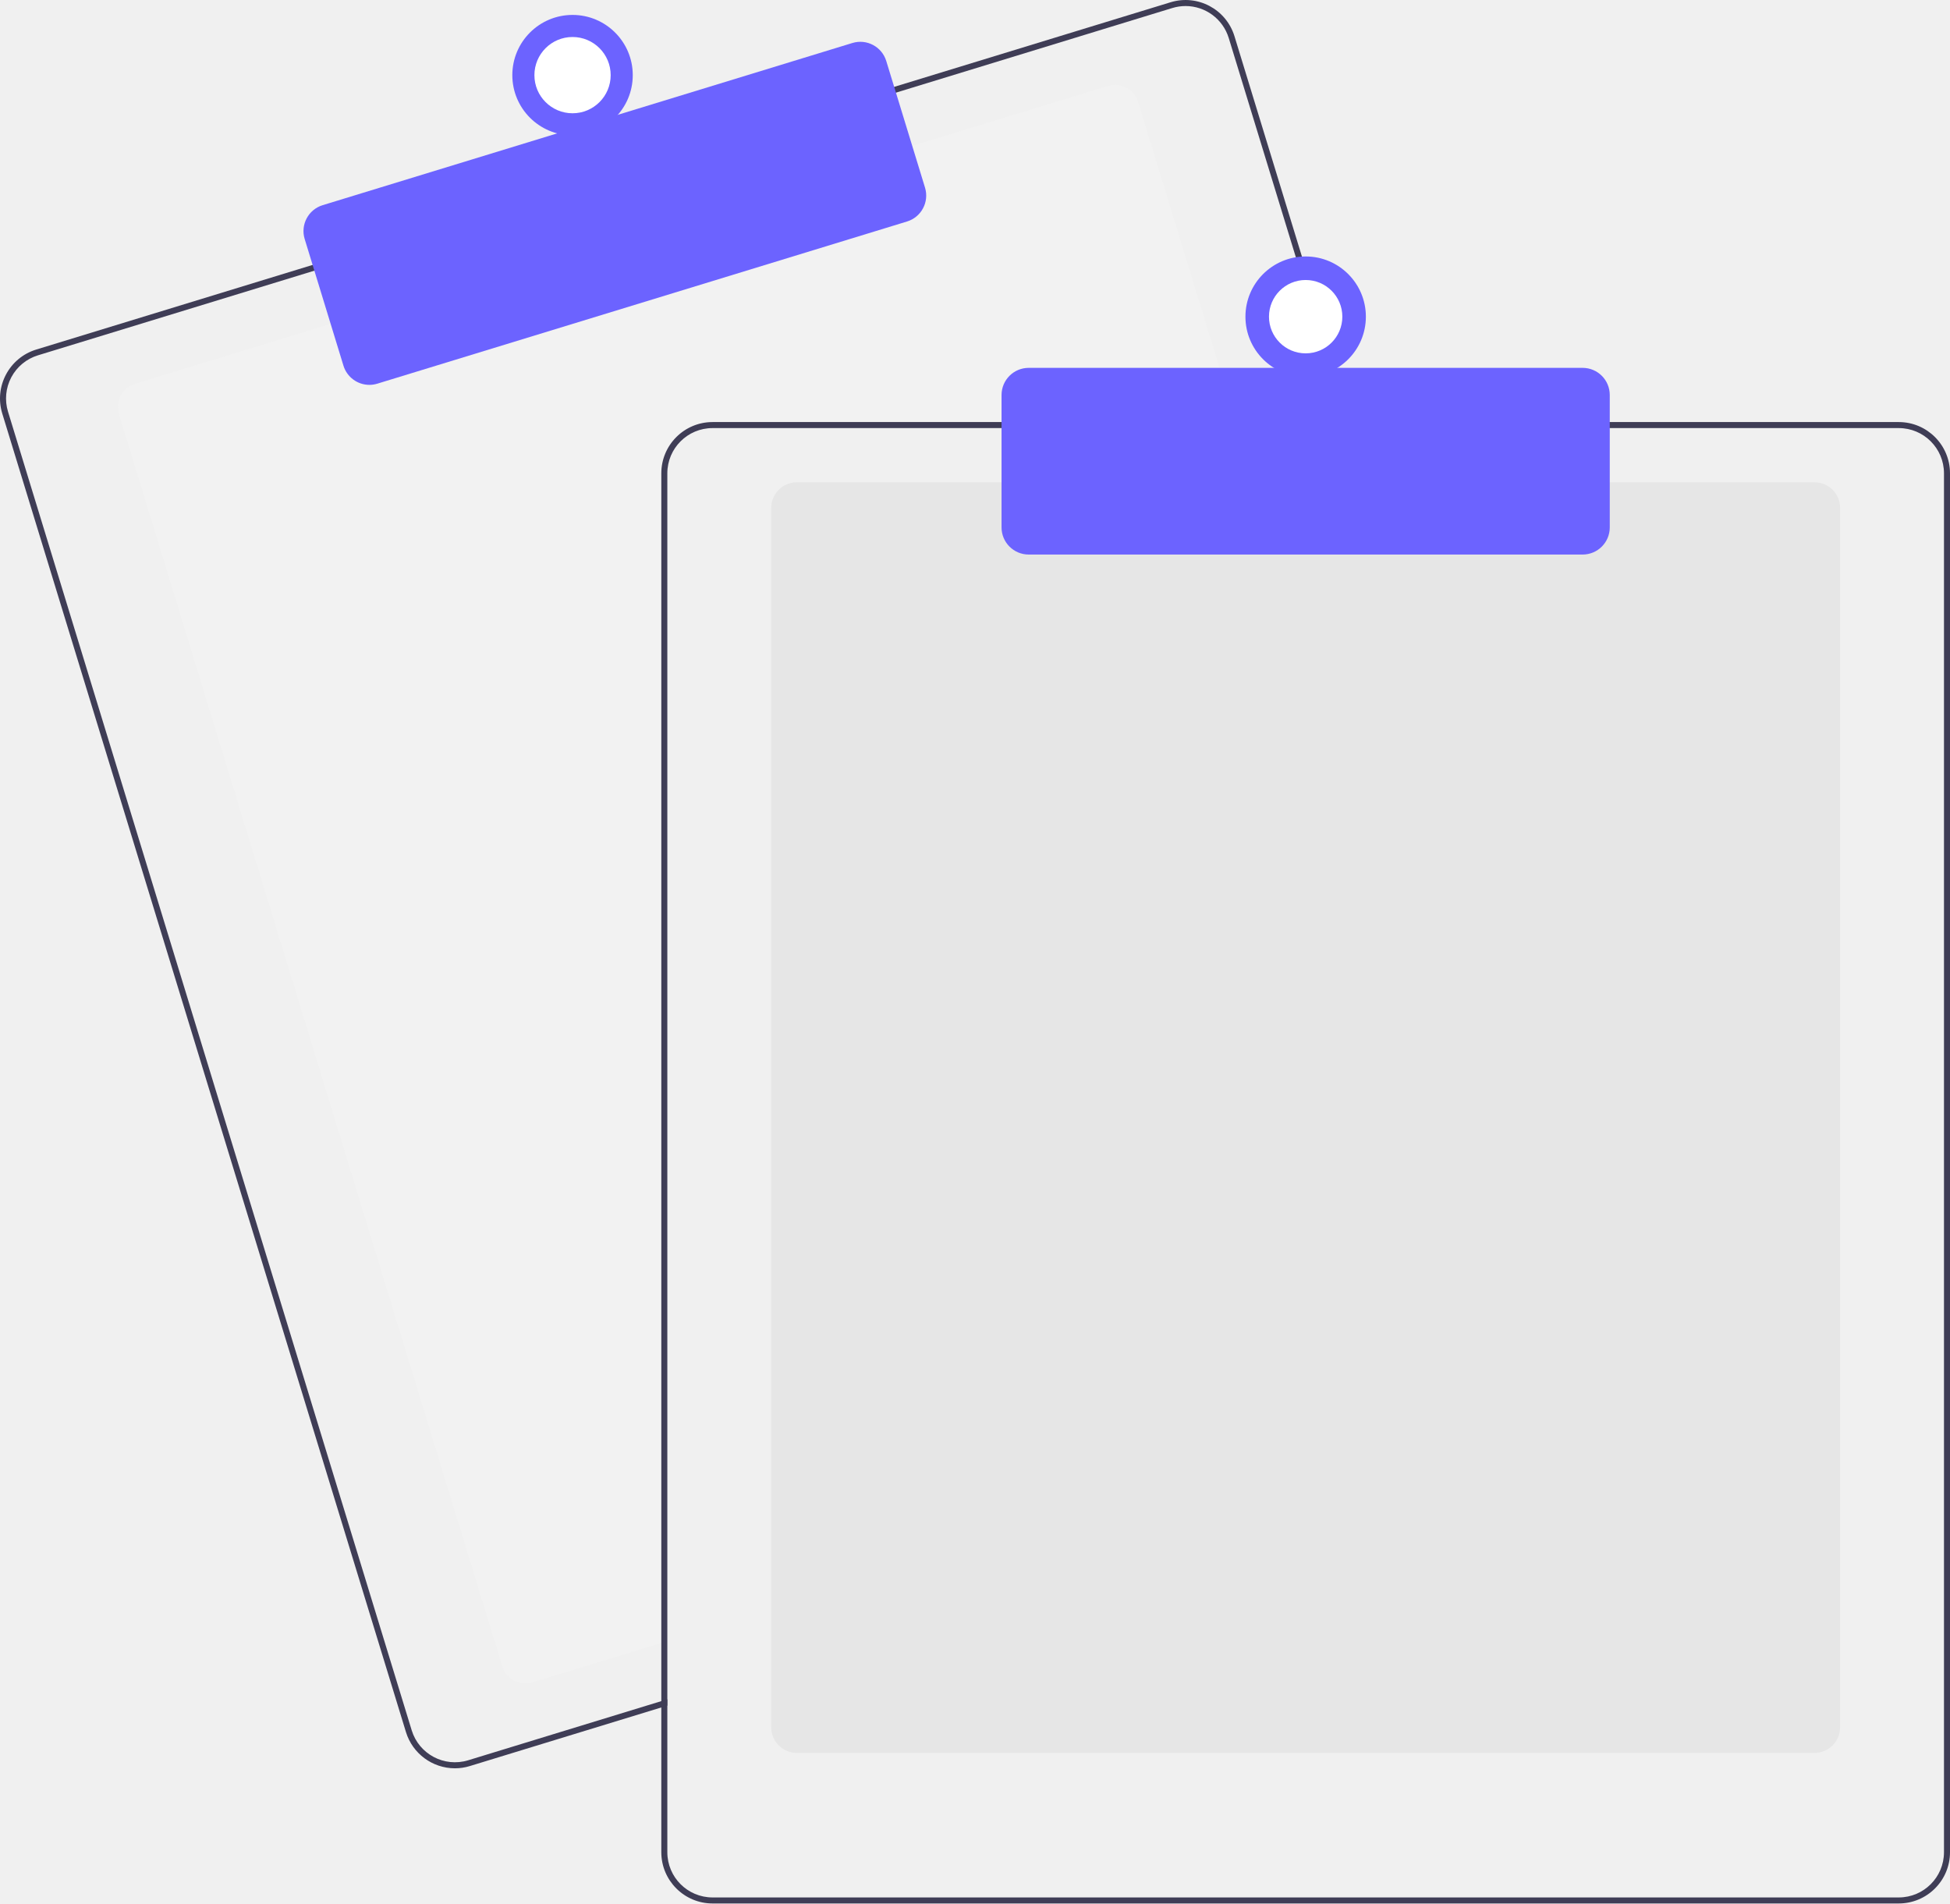
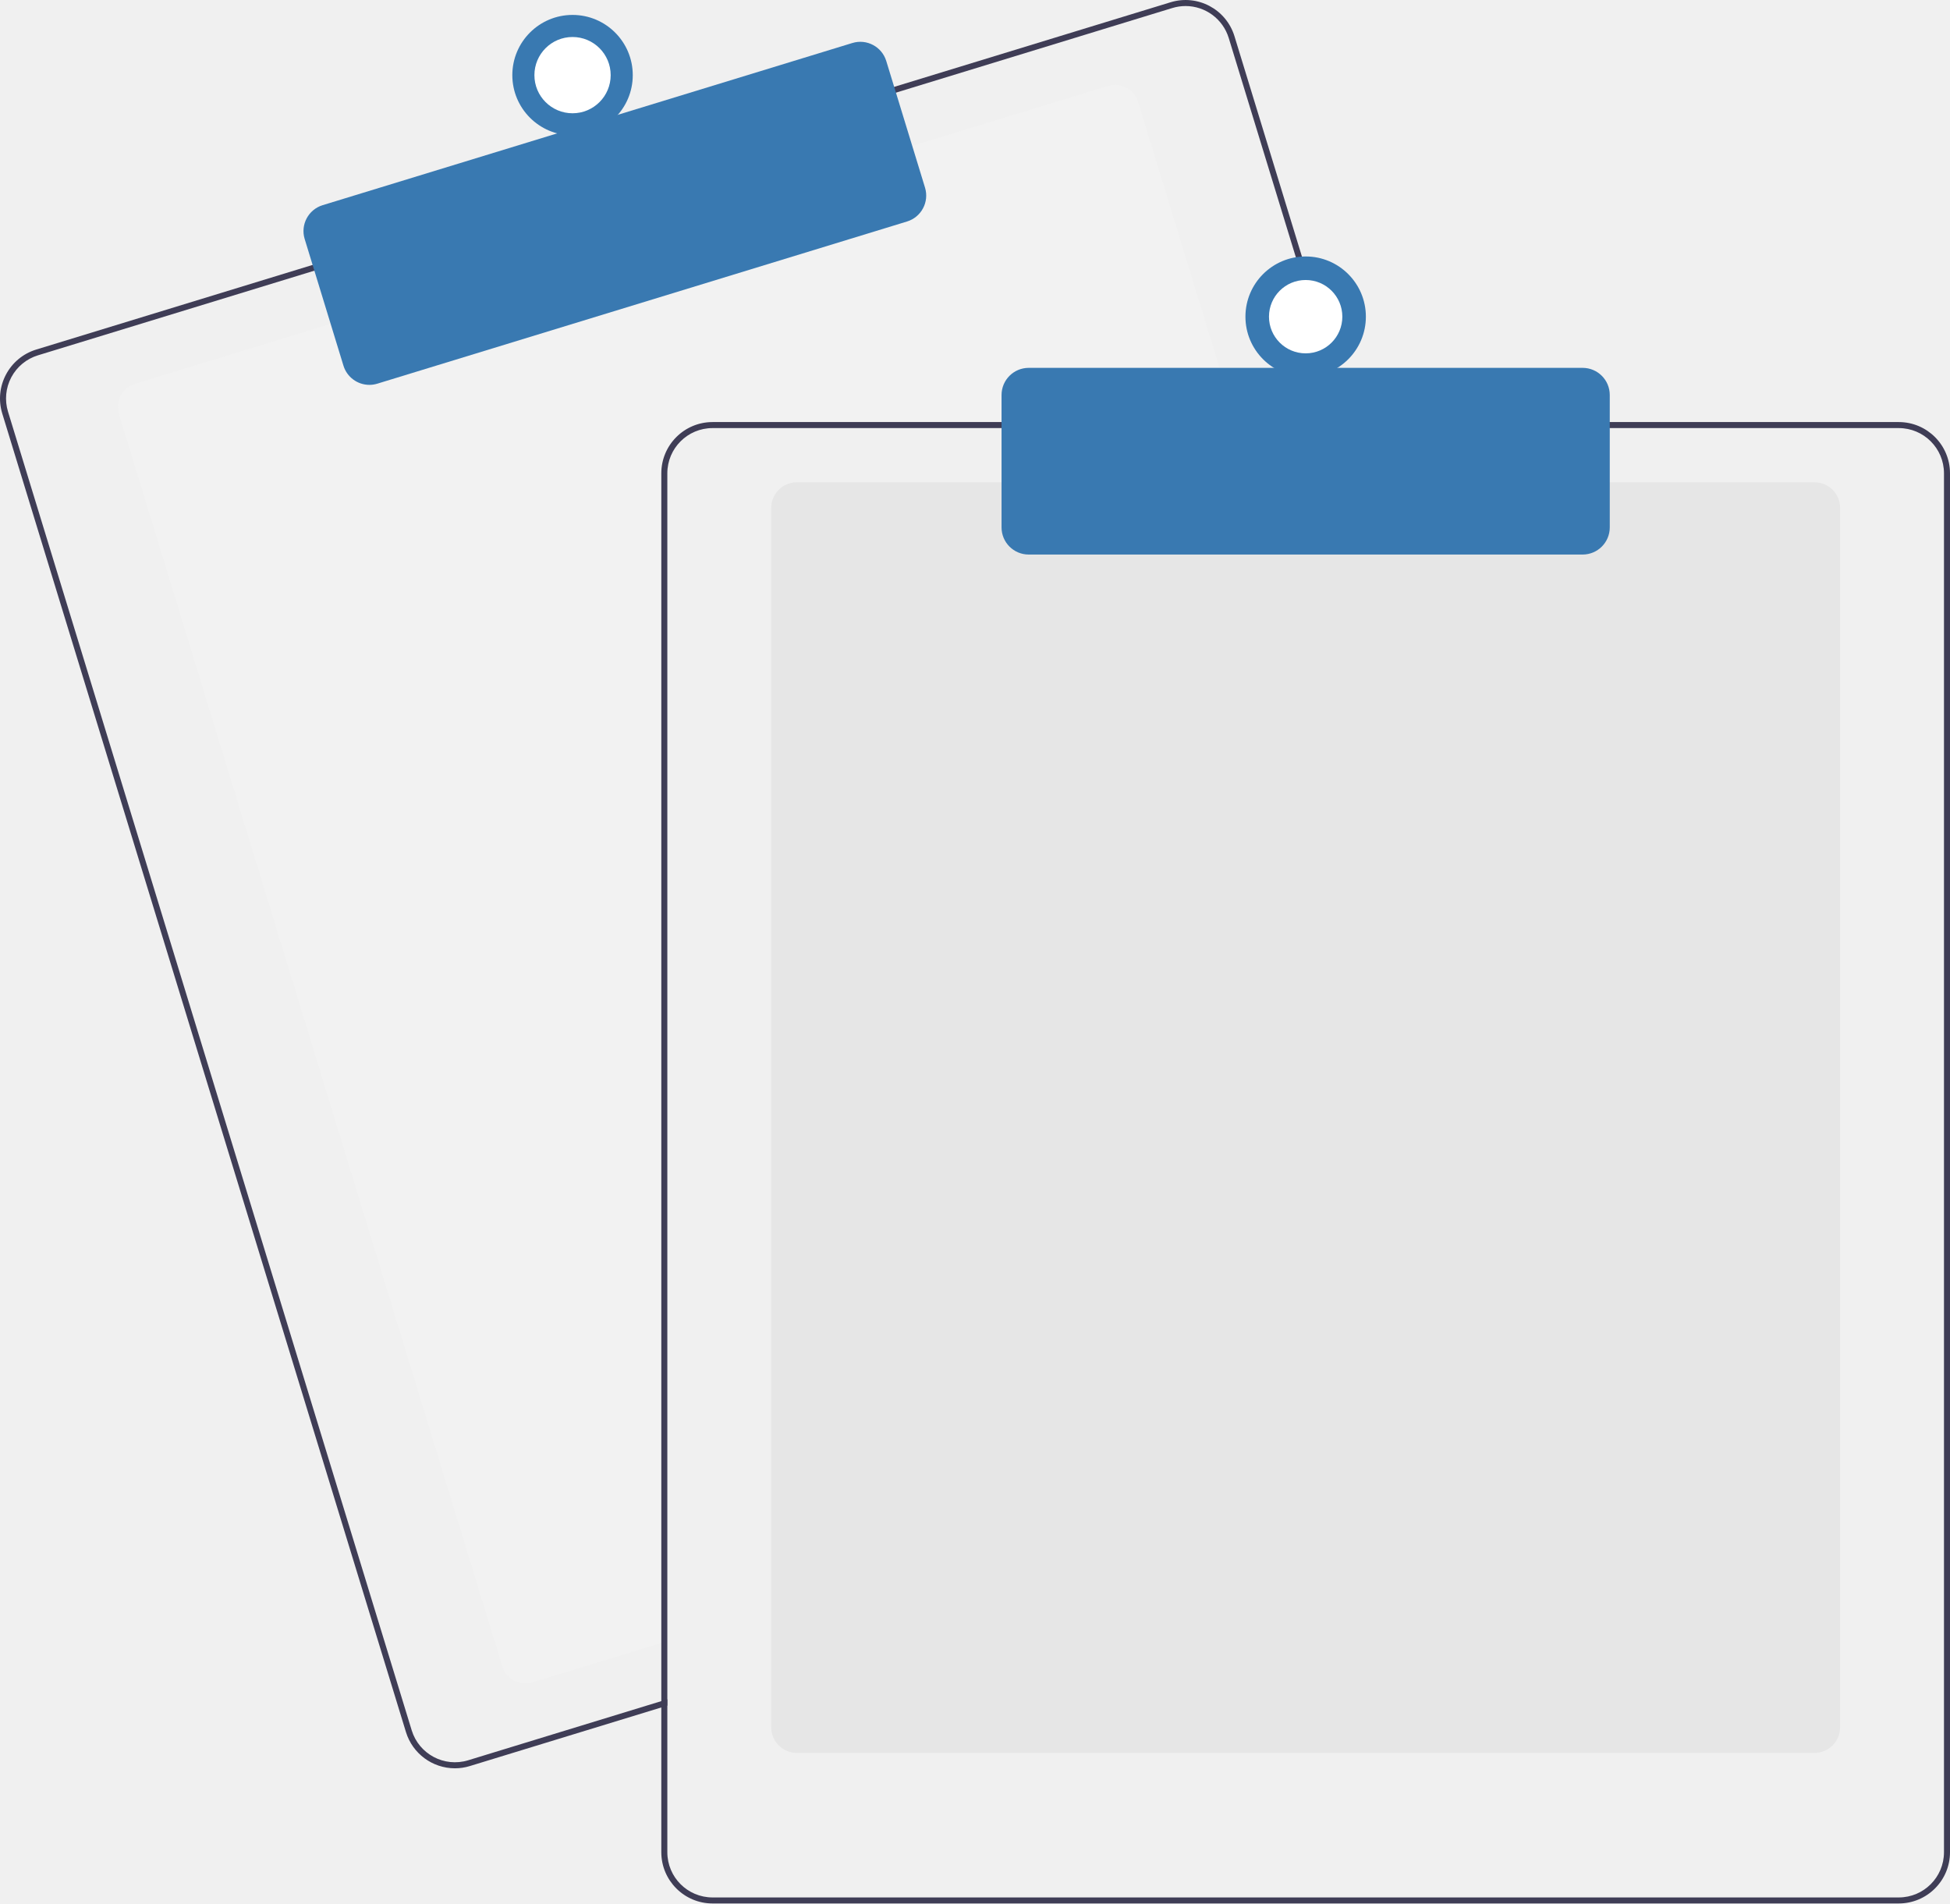
<svg xmlns="http://www.w3.org/2000/svg" width="647.636" height="632.174" viewBox="0 0 647.636 632.174" role="img" artist="Katerina Limpitsouni" source="https://undraw.co/">
  <path d="M687.328,276.087H512.818a15.018,15.018,0,0,0-15,15v387.85l-2,.61-42.81,13.11a8.007,8.007,0,0,1-9.99-5.31L315.678,271.397a8.003,8.003,0,0,1,5.31-9.99l65.97-20.2,191.25-58.54,65.97-20.2a7.989,7.989,0,0,1,9.99,5.3l32.55,106.32Z" transform="translate(-276.1819 -133.9131)" fill="#f2f2f2" />
  <path d="M725.408,274.087l-39.23-128.14a16.994,16.994,0,0,0-21.23-11.28l-92.75,28.39L380.958,221.607l-92.75,28.4a17.015,17.015,0,0,0-11.28,21.23l134.08,437.93a17.027,17.027,0,0,0,16.26,12.03,16.789,16.789,0,0,0,4.97-.75l63.58-19.46,2-.62v-2.09l-2,.61-64.17,19.65a15.015,15.015,0,0,1-18.73-9.95l-134.07-437.94a14.979,14.979,0,0,1,9.95-18.73l92.75-28.4,191.24-58.54,92.75-28.4a15.156,15.156,0,0,1,4.41-.66,15.015,15.015,0,0,1,14.32,10.61l39.05,127.56.62,2h2.08Z" transform="translate(-276.1819 -133.9131)" fill="#3f3d56" />
-   <path d="M398.863,261.734a9.016,9.016,0,0,1-8.611-6.367l-12.88-42.072a8.999,8.999,0,0,1,5.971-11.24l175.939-53.864a9.009,9.009,0,0,1,11.241,5.971l12.88,42.072a9.01,9.01,0,0,1-5.971,11.241L401.492,261.339A8.976,8.976,0,0,1,398.863,261.734Z" transform="translate(-276.1819 -133.9131)" fill="#6c63ff" />
-   <circle cx="190.154" cy="24.955" r="20" fill="#6c63ff" />
+   <path d="M398.863,261.734a9.016,9.016,0,0,1-8.611-6.367l-12.88-42.072a8.999,8.999,0,0,1,5.971-11.24l175.939-53.864a9.009,9.009,0,0,1,11.241,5.971l12.88,42.072a9.01,9.01,0,0,1-5.971,11.241L401.492,261.339A8.976,8.976,0,0,1,398.863,261.734Z" transform="translate(-276.1819 -133.9131)" fill="#3979b1" />
+   <circle cx="190.154" cy="24.955" r="20" fill="#3979b1" />
  <circle cx="190.154" cy="24.955" r="12.665" fill="#fff" />
  <path d="M878.818,716.087h-338a8.51,8.51,0,0,1-8.5-8.5v-405a8.51,8.51,0,0,1,8.5-8.5h338a8.51,8.51,0,0,1,8.5,8.5v405A8.51,8.51,0,0,1,878.818,716.087Z" transform="translate(-276.1819 -133.9131)" fill="#e6e6e6" />
  <path d="M723.318,274.087h-210.5a17.024,17.024,0,0,0-17,17v407.8l2-.61v-407.19a15.018,15.018,0,0,1,15-15H723.938Zm183.5,0h-394a17.024,17.024,0,0,0-17,17v458a17.024,17.024,0,0,0,17,17h394a17.024,17.024,0,0,0,17-17v-458A17.024,17.024,0,0,0,906.818,274.087Zm15,475a15.018,15.018,0,0,1-15,15h-394a15.018,15.018,0,0,1-15-15v-458a15.018,15.018,0,0,1,15-15h394a15.018,15.018,0,0,1,15,15Z" transform="translate(-276.1819 -133.9131)" fill="#3f3d56" />
-   <path d="M801.818,318.087h-184a9.01,9.01,0,0,1-9-9v-44a9.01,9.01,0,0,1,9-9h184a9.01,9.01,0,0,1,9,9v44A9.01,9.01,0,0,1,801.818,318.087Z" transform="translate(-276.1819 -133.9131)" fill="#6c63ff" />
-   <circle cx="433.636" cy="105.174" r="20" fill="#6c63ff" />
+   <path d="M801.818,318.087h-184a9.01,9.01,0,0,1-9-9v-44a9.01,9.01,0,0,1,9-9h184a9.01,9.01,0,0,1,9,9v44A9.01,9.01,0,0,1,801.818,318.087Z" transform="translate(-276.1819 -133.9131)" fill="#3979b1" />
+   <circle cx="433.636" cy="105.174" r="20" fill="#3979b1" />
  <circle cx="433.636" cy="105.174" r="12.182" fill="#fff" />
</svg>
